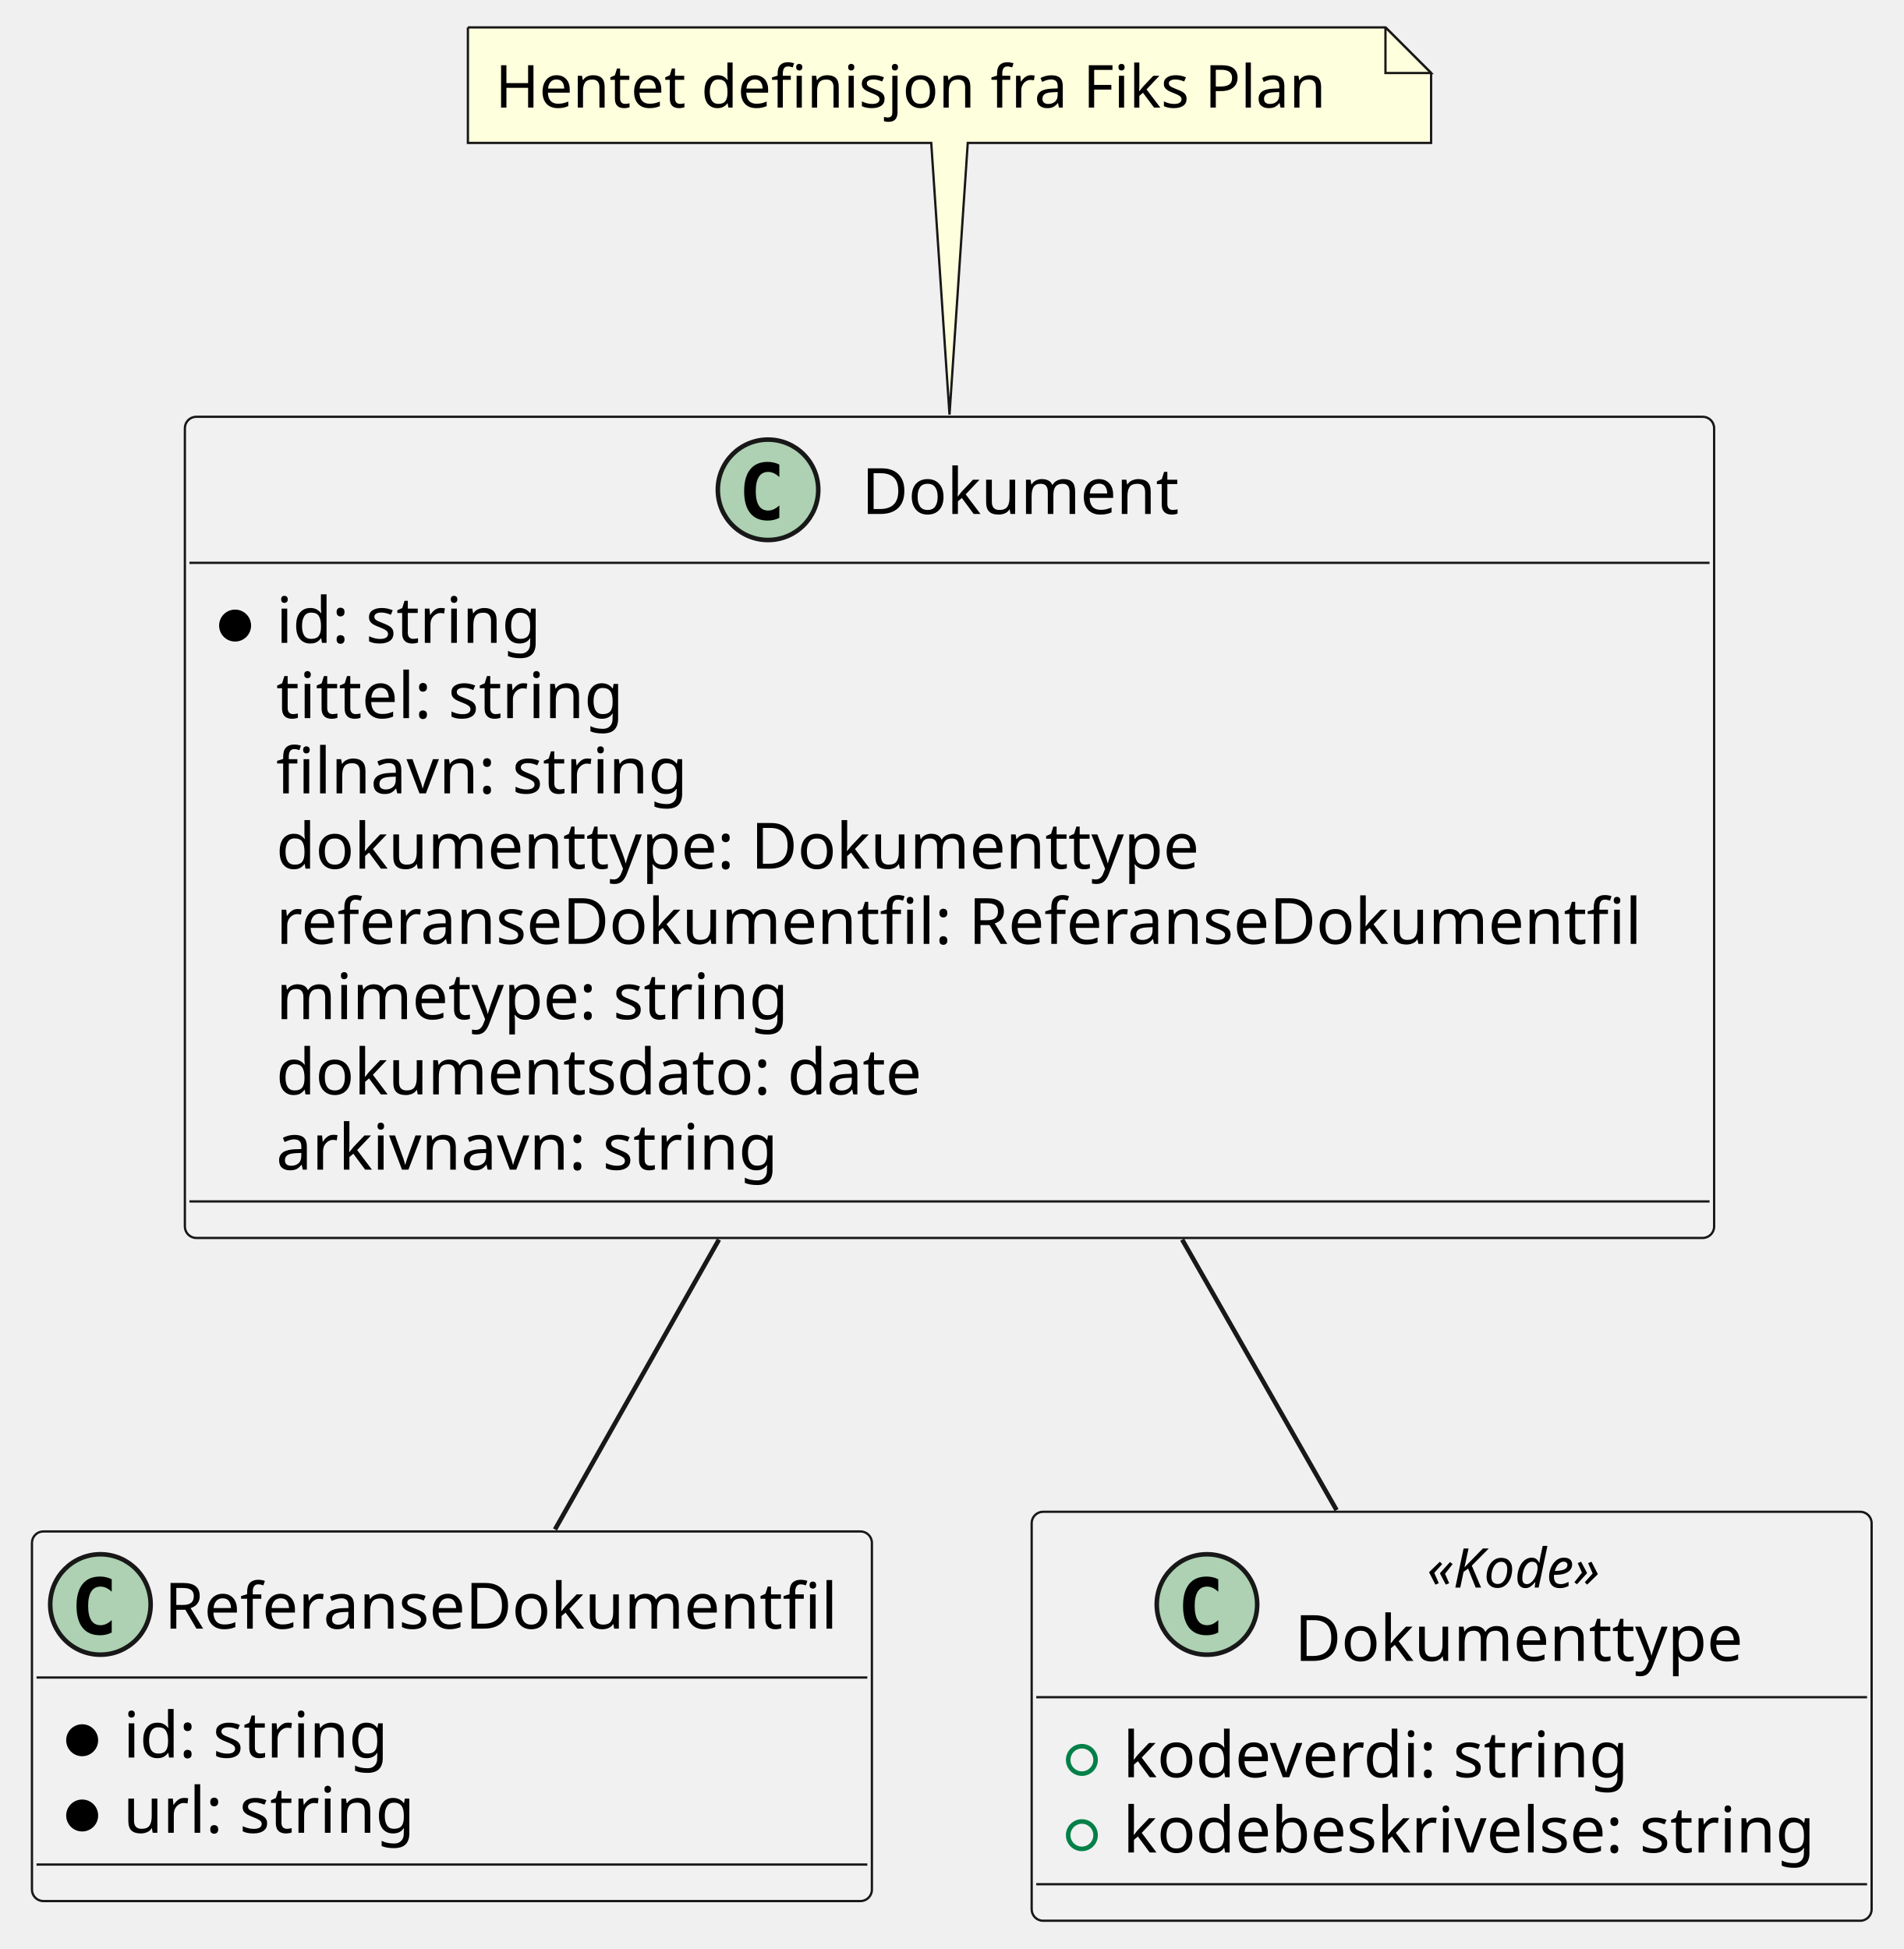
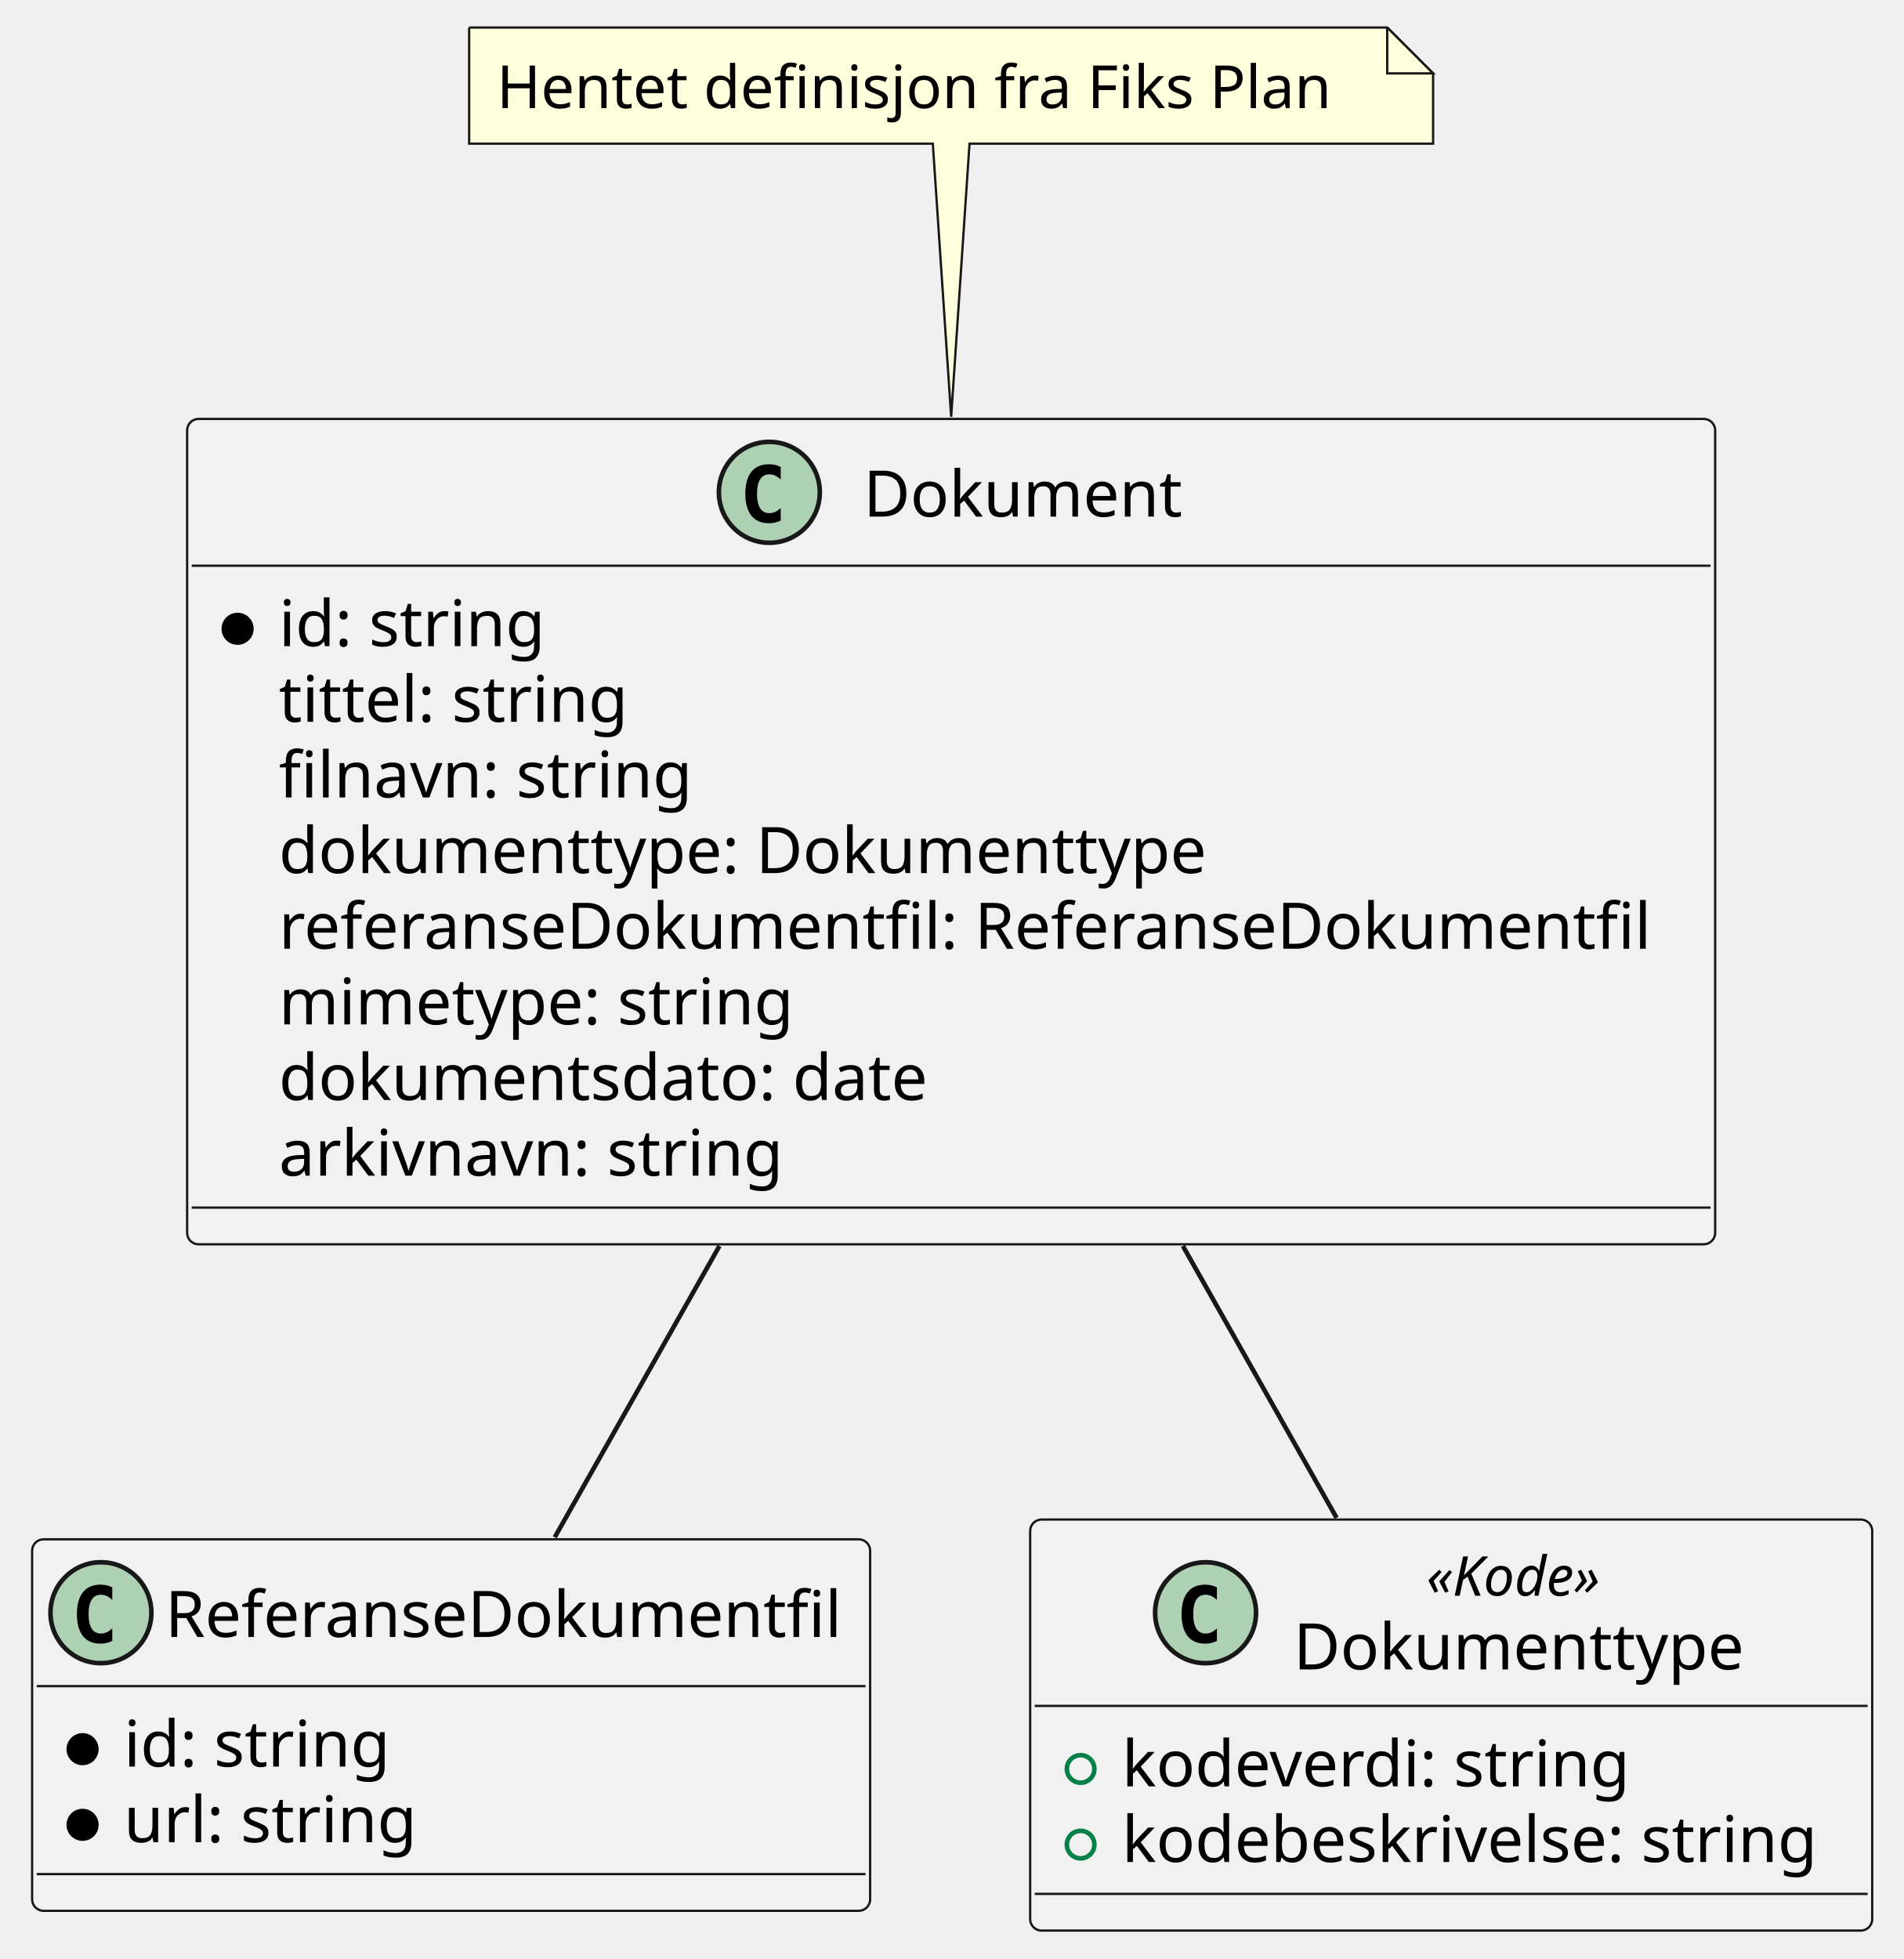
- <svg xmlns="http://www.w3.org/2000/svg" contentStyleType="text/css" height="427px" preserveAspectRatio="none" style="width:417px;height:427px;background:#FFFFFF;" version="1.1" viewBox="0 0 417 427" width="417px" zoomAndPan="magnify">
+ <svg xmlns="http://www.w3.org/2000/svg" contentStyleType="text/css" data-diagram-type="CLASS" height="427px" preserveAspectRatio="none" style="width:415px;height:427px;background:#FFFFFF;" version="1.1" viewBox="0 0 415 427" width="415px" zoomAndPan="magnify">
  <defs />
  <g>
    <g id="elem_ReferanseDokumentfil">
-       <rect codeLine="2" fill="#F1F1F1" height="80.977" id="ReferanseDokumentfil" rx="2.5" ry="2.5" style="stroke:#181818;stroke-width:0.5;" width="184" x="7" y="335.52" />
-       <ellipse cx="22" cy="351.52" fill="#ADD1B2" rx="11" ry="11" style="stroke:#181818;stroke-width:1.0;" />
+       <rect codeLine="2" fill="#F1F1F1" height="80.977" id="ReferanseDokumentfil" rx="2.5" ry="2.5" style="stroke:#181818;stroke-width:0.5;" width="182.678" x="7" y="335.52" />
+       <ellipse cx="22" cy="351.52" fill="#ADD1B2" rx="11" ry="11" style="stroke:#181818;stroke-width:1;" />
      <path d="M24.473,357.663 Q23.892,357.962 23.253,358.111 Q22.614,358.261 21.908,358.261 Q19.401,358.261 18.081,356.609 Q16.762,354.957 16.762,351.836 Q16.762,348.707 18.081,347.055 Q19.401,345.403 21.908,345.403 Q22.614,345.403 23.261,345.552 Q23.909,345.702 24.473,346 L24.473,348.723 Q23.842,348.142 23.249,347.872 Q22.655,347.603 22.024,347.603 Q20.68,347.603 19.995,348.669 Q19.31,349.736 19.31,351.836 Q19.31,353.928 19.995,354.994 Q20.68,356.061 22.024,356.061 Q22.655,356.061 23.249,355.791 Q23.842,355.522 24.473,354.94 Z " fill="#000000" />
-       <text fill="#000000" font-family="sans-serif" font-size="14" lengthAdjust="spacing" textLength="152" x="36" y="356.811">ReferanseDokumentfil</text>
-       <line style="stroke:#181818;stroke-width:0.5;" x1="8" x2="190" y1="367.52" y2="367.52" />
-       <ellipse cx="18" cy="381.264" fill="#000000" rx="3" ry="3" style="stroke:#000000;stroke-width:1.0;" />
-       <text fill="#000000" font-family="sans-serif" font-size="14" lengthAdjust="spacing" textLength="61" x="27" y="385.055">id: string</text>
-       <ellipse cx="18" cy="397.752" fill="#000000" rx="3" ry="3" style="stroke:#000000;stroke-width:1.0;" />
-       <text fill="#000000" font-family="sans-serif" font-size="14" lengthAdjust="spacing" textLength="67" x="27" y="401.543">url: string</text>
-       <line style="stroke:#181818;stroke-width:0.5;" x1="8" x2="190" y1="408.497" y2="408.497" />
+       <text fill="#000000" font-family="sans-serif" font-size="14" lengthAdjust="spacing" textLength="150.678" x="36" y="356.811">ReferanseDokumentfil</text>
+       <line style="stroke:#181818;stroke-width:0.5;" x1="8" x2="188.678" y1="367.52" y2="367.52" />
+       <ellipse cx="18" cy="381.264" fill="#000000" rx="3" ry="3" style="stroke:#000000;stroke-width:1;" />
+       <text fill="#000000" font-family="sans-serif" font-size="14" lengthAdjust="spacing" textLength="61.284" x="27" y="385.055">id: string</text>
+       <ellipse cx="18" cy="397.752" fill="#000000" rx="3" ry="3" style="stroke:#000000;stroke-width:1;" />
+       <text fill="#000000" font-family="sans-serif" font-size="14" lengthAdjust="spacing" textLength="66.89" x="27" y="401.543">url: string</text>
+       <line style="stroke:#181818;stroke-width:0.5;" x1="8" x2="188.678" y1="408.497" y2="408.497" />
    </g>
    <g id="elem_Dokument">
-       <rect codeLine="3" fill="#F1F1F1" height="179.906" id="Dokument" rx="2.5" ry="2.5" style="stroke:#181818;stroke-width:0.5;" width="335" x="40.5" y="91.31" />
-       <ellipse cx="168.25" cy="107.31" fill="#ADD1B2" rx="11" ry="11" style="stroke:#181818;stroke-width:1.0;" />
-       <path d="M170.723,113.453 Q170.142,113.752 169.503,113.901 Q168.864,114.051 168.158,114.051 Q165.651,114.051 164.332,112.399 Q163.012,110.747 163.012,107.626 Q163.012,104.496 164.332,102.845 Q165.651,101.193 168.158,101.193 Q168.864,101.193 169.511,101.342 Q170.159,101.492 170.723,101.79 L170.723,104.513 Q170.092,103.932 169.499,103.662 Q168.905,103.392 168.274,103.392 Q166.93,103.392 166.245,104.459 Q165.56,105.526 165.56,107.626 Q165.56,109.718 166.245,110.784 Q166.93,111.851 168.274,111.851 Q168.905,111.851 169.499,111.581 Q170.092,111.311 170.723,110.73 Z " fill="#000000" />
-       <text fill="#000000" font-family="sans-serif" font-size="14" lengthAdjust="spacing" textLength="71" x="188.75" y="112.601">Dokument</text>
-       <line style="stroke:#181818;stroke-width:0.5;" x1="41.5" x2="374.5" y1="123.31" y2="123.31" />
-       <ellipse cx="51.5" cy="137.054" fill="#000000" rx="3" ry="3" style="stroke:#000000;stroke-width:1.0;" />
-       <text fill="#000000" font-family="sans-serif" font-size="14" lengthAdjust="spacing" textLength="61" x="60.5" y="140.845">id: string</text>
-       <text fill="#000000" font-family="sans-serif" font-size="14" lengthAdjust="spacing" textLength="79" x="60.5" y="157.333">tittel: string</text>
-       <text fill="#000000" font-family="sans-serif" font-size="14" lengthAdjust="spacing" textLength="94" x="60.5" y="173.822">filnavn: string</text>
-       <text fill="#000000" font-family="sans-serif" font-size="14" lengthAdjust="spacing" textLength="207" x="60.5" y="190.31">dokumenttype: Dokumenttype</text>
-       <text fill="#000000" font-family="sans-serif" font-size="14" lengthAdjust="spacing" textLength="309" x="60.5" y="206.798">referanseDokumentfil: ReferanseDokumentfil</text>
-       <text fill="#000000" font-family="sans-serif" font-size="14" lengthAdjust="spacing" textLength="115" x="60.5" y="223.287">mimetype: string</text>
-       <text fill="#000000" font-family="sans-serif" font-size="14" lengthAdjust="spacing" textLength="146" x="60.5" y="239.775">dokumentsdato: date</text>
-       <text fill="#000000" font-family="sans-serif" font-size="14" lengthAdjust="spacing" textLength="114" x="60.5" y="256.263">arkivnavn: string</text>
-       <line style="stroke:#181818;stroke-width:0.5;" x1="41.5" x2="374.5" y1="263.216" y2="263.216" />
+       <rect codeLine="3" fill="#F1F1F1" height="179.906" id="Dokument" rx="2.5" ry="2.5" style="stroke:#181818;stroke-width:0.5;" width="333.091" x="40.79" y="91.31" />
+       <ellipse cx="167.709" cy="107.31" fill="#ADD1B2" rx="11" ry="11" style="stroke:#181818;stroke-width:1;" />
+       <path d="M170.183,113.453 Q169.601,113.752 168.962,113.901 Q168.323,114.051 167.618,114.051 Q165.111,114.051 163.791,112.399 Q162.471,110.747 162.471,107.626 Q162.471,104.496 163.791,102.845 Q165.111,101.193 167.618,101.193 Q168.323,101.193 168.971,101.342 Q169.618,101.492 170.183,101.79 L170.183,104.513 Q169.552,103.932 168.958,103.662 Q168.365,103.392 167.734,103.392 Q166.389,103.392 165.704,104.459 Q165.019,105.526 165.019,107.626 Q165.019,109.718 165.704,110.784 Q166.389,111.851 167.734,111.851 Q168.365,111.851 168.958,111.581 Q169.552,111.311 170.183,110.73 Z " fill="#000000" />
+       <text fill="#000000" font-family="sans-serif" font-size="14" lengthAdjust="spacing" textLength="70.752" x="188.209" y="112.601">Dokument</text>
+       <line style="stroke:#181818;stroke-width:0.5;" x1="41.79" x2="372.881" y1="123.31" y2="123.31" />
+       <ellipse cx="51.79" cy="137.054" fill="#000000" rx="3" ry="3" style="stroke:#000000;stroke-width:1;" />
+       <text fill="#000000" font-family="sans-serif" font-size="14" lengthAdjust="spacing" textLength="61.284" x="60.79" y="140.845">id: string</text>
+       <text fill="#000000" font-family="sans-serif" font-size="14" lengthAdjust="spacing" textLength="80.028" x="60.79" y="157.333">tittel: string</text>
+       <text fill="#000000" font-family="sans-serif" font-size="14" lengthAdjust="spacing" textLength="94.022" x="60.79" y="173.822">filnavn: string</text>
+       <text fill="#000000" font-family="sans-serif" font-size="14" lengthAdjust="spacing" textLength="207.013" x="60.79" y="190.31">dokumenttype: Dokumenttype</text>
+       <text fill="#000000" font-family="sans-serif" font-size="14" lengthAdjust="spacing" textLength="307.091" x="60.79" y="206.798">referanseDokumentfil: ReferanseDokumentfil</text>
+       <text fill="#000000" font-family="sans-serif" font-size="14" lengthAdjust="spacing" textLength="115.575" x="60.79" y="223.287">mimetype: string</text>
+       <text fill="#000000" font-family="sans-serif" font-size="14" lengthAdjust="spacing" textLength="145.031" x="60.79" y="239.775">dokumentsdato: date</text>
+       <text fill="#000000" font-family="sans-serif" font-size="14" lengthAdjust="spacing" textLength="113.716" x="60.79" y="256.263">arkivnavn: string</text>
+       <line style="stroke:#181818;stroke-width:0.5;" x1="41.79" x2="372.881" y1="263.216" y2="263.216" />
    </g>
    <g id="elem_GMN4">
-       <path d="M102.5,6 L102.5,31.311 A0,0 0 0 0 102.5,31.311 L204,31.311 L208,90.84 L212,31.311 L313.5,31.311 A0,0 0 0 0 313.5,31.311 L313.5,16 L303.5,6 L102.5,6 A0,0 0 0 0 102.5,6 " fill="#FEFFDD" style="stroke:#181818;stroke-width:0.5;" />
-       <path d="M303.5,6 L303.5,16 L313.5,16 L303.5,6 " fill="#FEFFDD" style="stroke:#181818;stroke-width:0.5;" />
-       <text fill="#000000" font-family="sans-serif" font-size="13" lengthAdjust="spacing" textLength="190" x="108.5" y="23.568">Hentet definisjon fra Fiks Plan</text>
+       <path d="M102.27,6 L102.27,31.311 A0,0 0 0 0 102.27,31.311 L203.34,31.311 L207.34,90.84 L211.34,31.311 L312.398,31.311 A0,0 0 0 0 312.398,31.311 L312.398,16 L302.398,6 L102.27,6 A0,0 0 0 0 102.27,6 " fill="#FEFFDD" style="stroke:#181818;stroke-width:0.5;" />
+       <path d="M302.398,6 L302.398,16 L312.398,16 L302.398,6 " fill="#FEFFDD" style="stroke:#181818;stroke-width:0.5;" />
+       <text fill="#000000" font-family="sans-serif" font-size="13" lengthAdjust="spacing" textLength="189.128" x="108.27" y="23.568">Hentet definisjon fra Fiks Plan</text>
    </g>
    <g id="elem_Dokumenttype">
-       <rect codeLine="19" fill="#F1F1F1" height="89.598" id="Dokumenttype" rx="2.5" ry="2.5" style="stroke:#181818;stroke-width:0.5;" width="184" x="226" y="331.21" />
-       <ellipse cx="264.4" cy="351.521" fill="#ADD1B2" rx="11" ry="11" style="stroke:#181818;stroke-width:1.0;" />
-       <path d="M266.873,357.664 Q266.292,357.962 265.653,358.112 Q265.014,358.261 264.308,358.261 Q261.801,358.261 260.481,356.609 Q259.162,354.958 259.162,351.837 Q259.162,348.707 260.481,347.055 Q261.801,345.403 264.308,345.403 Q265.014,345.403 265.661,345.553 Q266.309,345.702 266.873,346.001 L266.873,348.724 Q266.242,348.143 265.649,347.873 Q265.055,347.603 264.424,347.603 Q263.08,347.603 262.395,348.67 Q261.71,349.736 261.71,351.837 Q261.71,353.928 262.395,354.995 Q263.08,356.062 264.424,356.062 Q265.055,356.062 265.649,355.792 Q266.242,355.522 266.873,354.941 Z " fill="#000000" />
-       <text fill="#000000" font-family="sans-serif" font-size="12" font-style="italic" lengthAdjust="spacing" textLength="42" x="312.6" y="347.812">«Kode»</text>
-       <text fill="#000000" font-family="sans-serif" font-size="14" lengthAdjust="spacing" textLength="100" x="283.6" y="363.878">Dokumenttype</text>
-       <line style="stroke:#181818;stroke-width:0.5;" x1="227" x2="409" y1="371.831" y2="371.831" />
-       <ellipse cx="237" cy="385.575" fill="none" rx="3" ry="3" style="stroke:#038048;stroke-width:1.0;" />
-       <text fill="#000000" font-family="sans-serif" font-size="14" lengthAdjust="spacing" textLength="116" x="246" y="389.366">kodeverdi: string</text>
-       <ellipse cx="237" cy="402.063" fill="none" rx="3" ry="3" style="stroke:#038048;stroke-width:1.0;" />
-       <text fill="#000000" font-family="sans-serif" font-size="14" lengthAdjust="spacing" textLength="158" x="246" y="405.854">kodebeskrivelse: string</text>
-       <line style="stroke:#181818;stroke-width:0.5;" x1="227" x2="409" y1="412.808" y2="412.808" />
+       <rect codeLine="19" fill="#F1F1F1" height="89.598" id="Dokumenttype" rx="2.5" ry="2.5" style="stroke:#181818;stroke-width:0.5;" width="183.555" x="224.56" y="331.21" />
+       <ellipse cx="262.798" cy="351.521" fill="#ADD1B2" rx="11" ry="11" style="stroke:#181818;stroke-width:1;" />
+       <path d="M265.271,357.664 Q264.69,357.962 264.051,358.112 Q263.412,358.261 262.707,358.261 Q260.2,358.261 258.88,356.609 Q257.56,354.958 257.56,351.837 Q257.56,348.707 258.88,347.055 Q260.2,345.403 262.707,345.403 Q263.412,345.403 264.06,345.553 Q264.707,345.702 265.271,346.001 L265.271,348.724 Q264.641,348.143 264.047,347.873 Q263.454,347.603 262.823,347.603 Q261.478,347.603 260.793,348.67 Q260.108,349.736 260.108,351.837 Q260.108,353.928 260.793,354.995 Q261.478,356.062 262.823,356.062 Q263.454,356.062 264.047,355.792 Q264.641,355.522 265.271,354.941 Z " fill="#000000" />
+       <text fill="#000000" font-family="sans-serif" font-size="12" font-style="italic" lengthAdjust="spacing" textLength="42.018" x="310.911" y="347.812">«Kode»</text>
+       <text fill="#000000" font-family="sans-serif" font-size="14" lengthAdjust="spacing" textLength="99.914" x="281.962" y="363.878">Dokumenttype</text>
+       <line style="stroke:#181818;stroke-width:0.5;" x1="225.56" x2="407.115" y1="371.831" y2="371.831" />
+       <ellipse cx="235.56" cy="385.575" fill="#FFFFFF" fill-opacity="0" rx="3" ry="3" style="stroke:#038048;stroke-width:1;" />
+       <text fill="#000000" font-family="sans-serif" font-size="14" lengthAdjust="spacing" textLength="115.452" x="244.56" y="389.366">kodeverdi: string</text>
+       <ellipse cx="235.56" cy="402.063" fill="#FFFFFF" fill-opacity="0" rx="3" ry="3" style="stroke:#038048;stroke-width:1;" />
+       <text fill="#000000" font-family="sans-serif" font-size="14" lengthAdjust="spacing" textLength="157.555" x="244.56" y="405.854">kodebeskrivelse: string</text>
+       <line style="stroke:#181818;stroke-width:0.5;" x1="225.56" x2="407.115" y1="412.808" y2="412.808" />
    </g>
    <g id="link_Dokument_Dokumenttype">
-       <path codeLine="16" d="M258.97,271.58 C270.72,292.16 282.71,313.18 292.79,330.84 " fill="none" id="Dokument-Dokumenttype" style="stroke:#181818;stroke-width:1.0;" />
+       <path codeLine="16" d="M257.85,271.58 C269.49,292.16 281.37,313.18 291.36,330.84 " fill="#FFFFFF" fill-opacity="0" id="Dokument-Dokumenttype" style="stroke:#181818;stroke-width:1;" />
    </g>
    <g id="link_Dokument_ReferanseDokumentfil">
-       <path codeLine="17" d="M157.49,271.58 C144.9,293.84 132.03,316.6 121.58,335.08 " fill="none" id="Dokument-ReferanseDokumentfil" style="stroke:#181818;stroke-width:1.0;" />
+       <path codeLine="17" d="M156.83,271.58 C144.24,293.84 131.37,316.6 120.92,335.08 " fill="#FFFFFF" fill-opacity="0" id="Dokument-ReferanseDokumentfil" style="stroke:#181818;stroke-width:1;" />
    </g>
  </g>
</svg>
